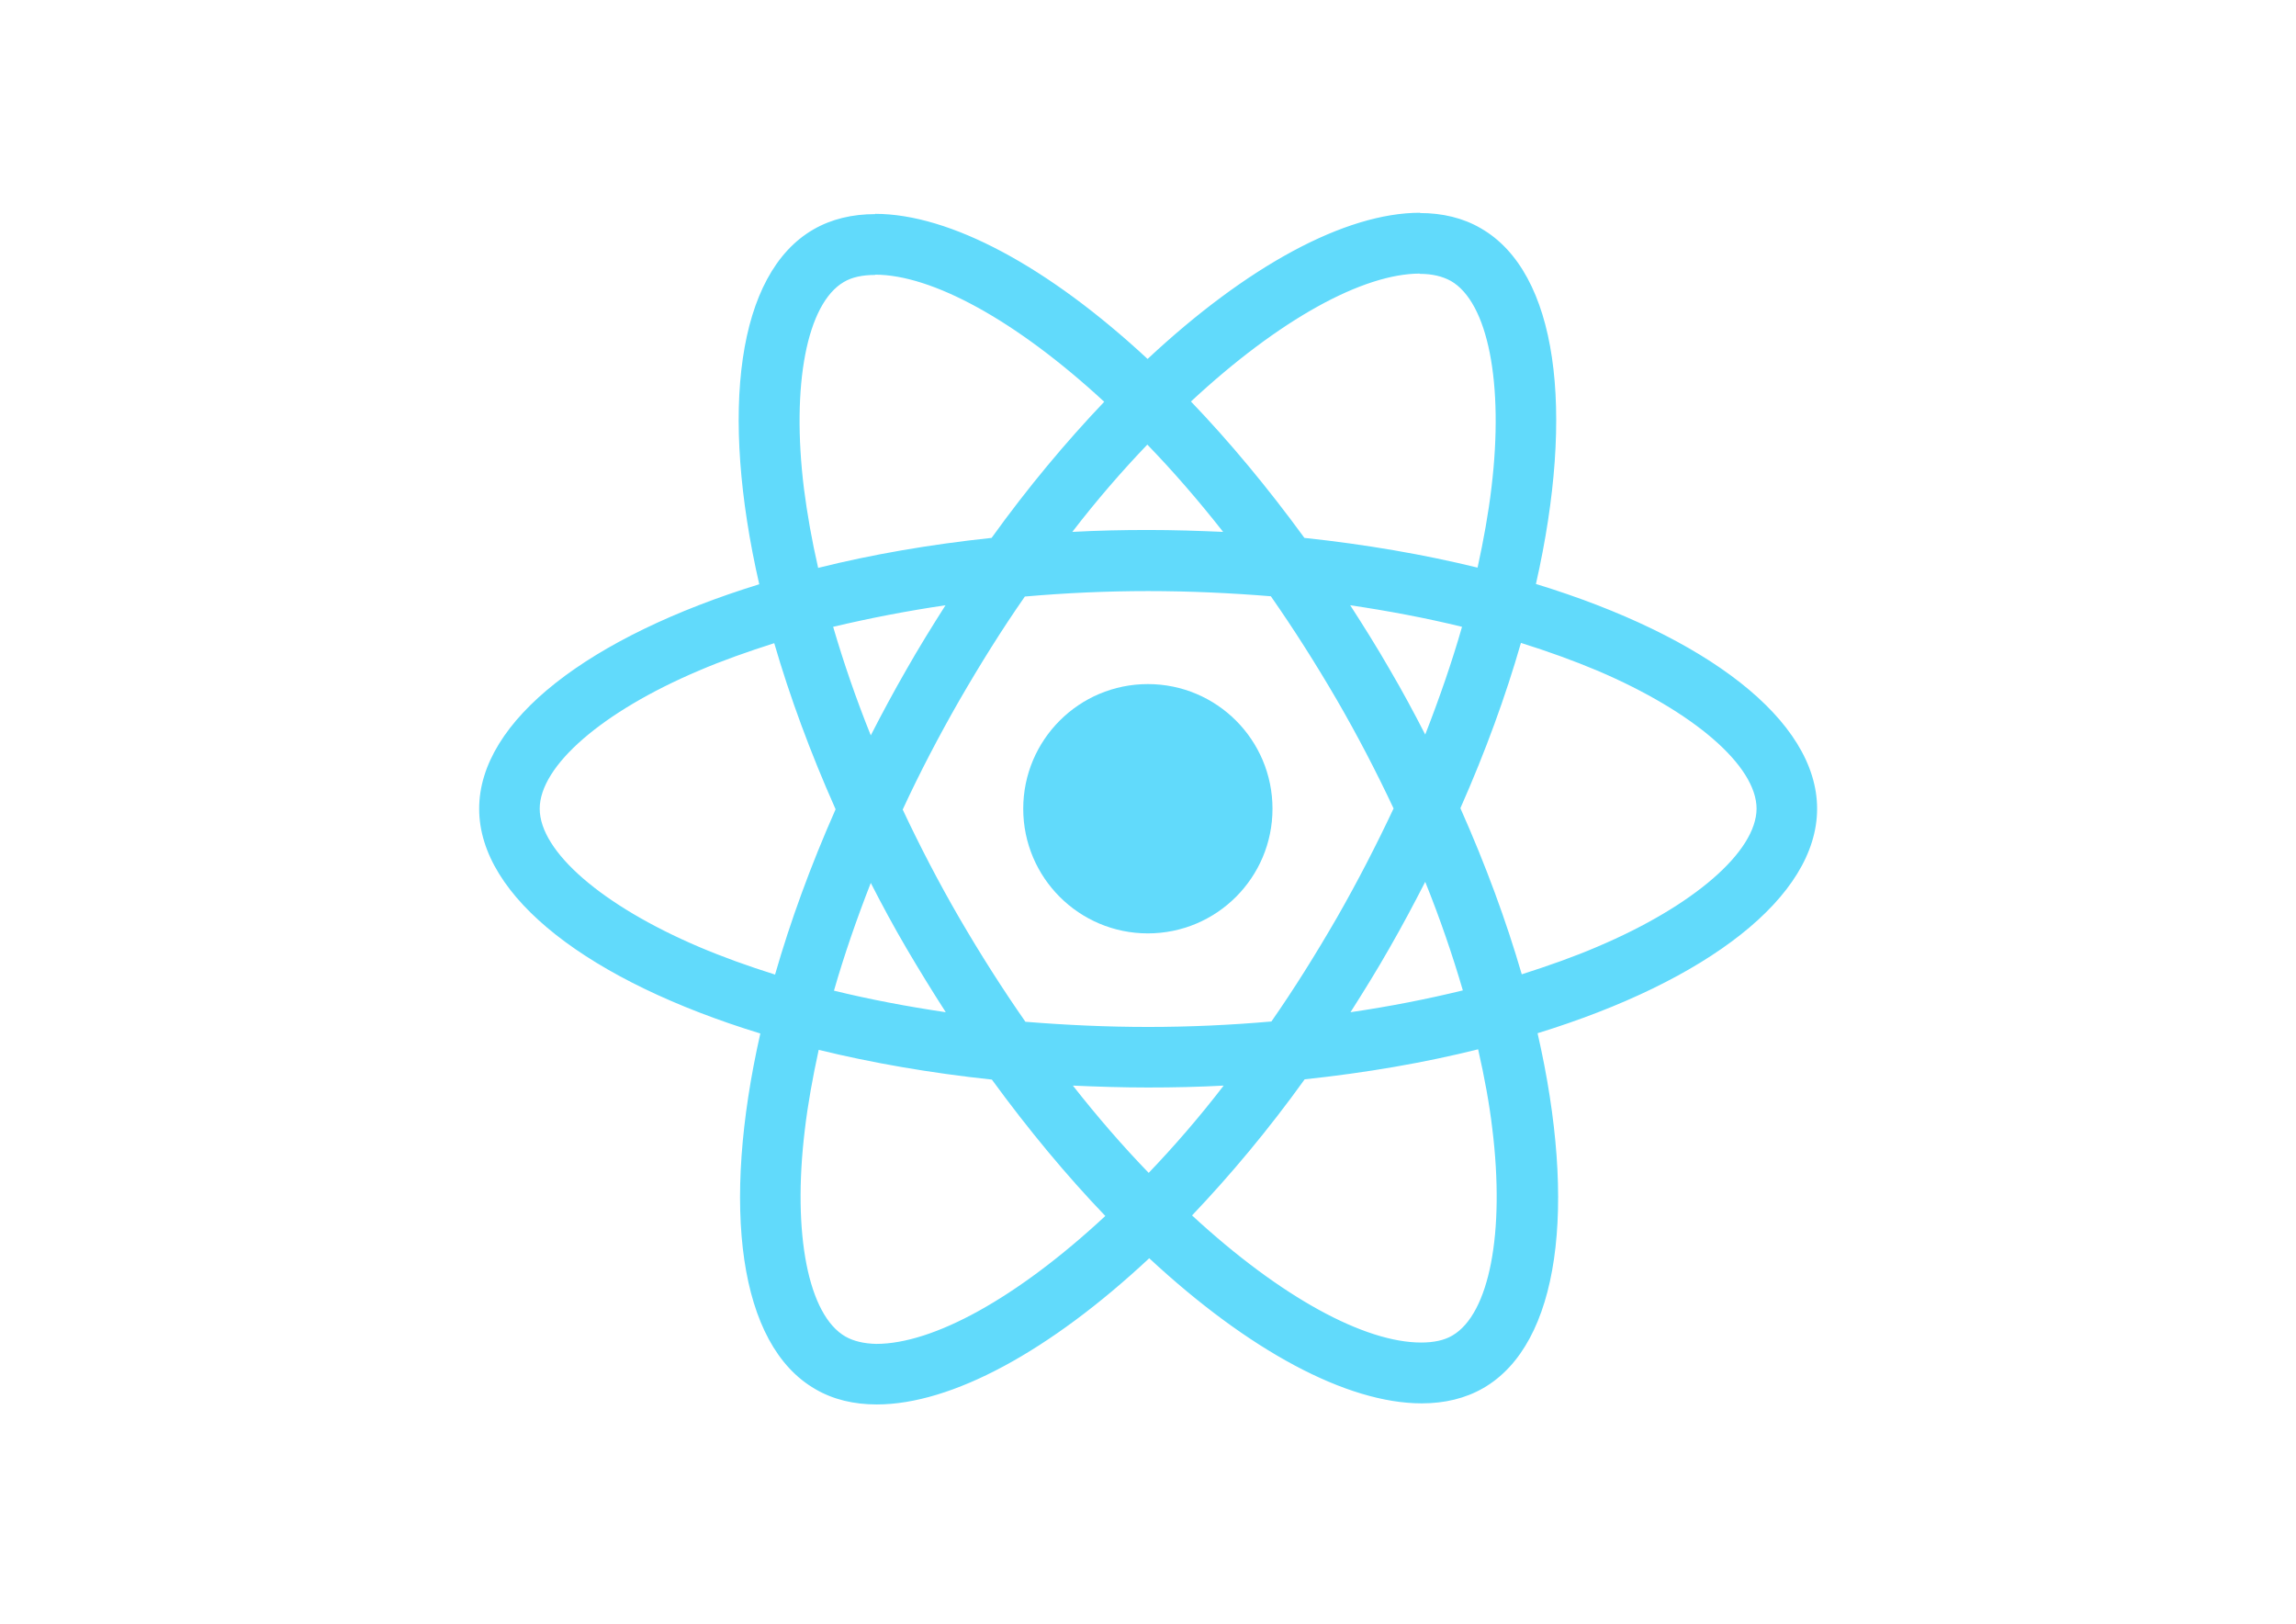
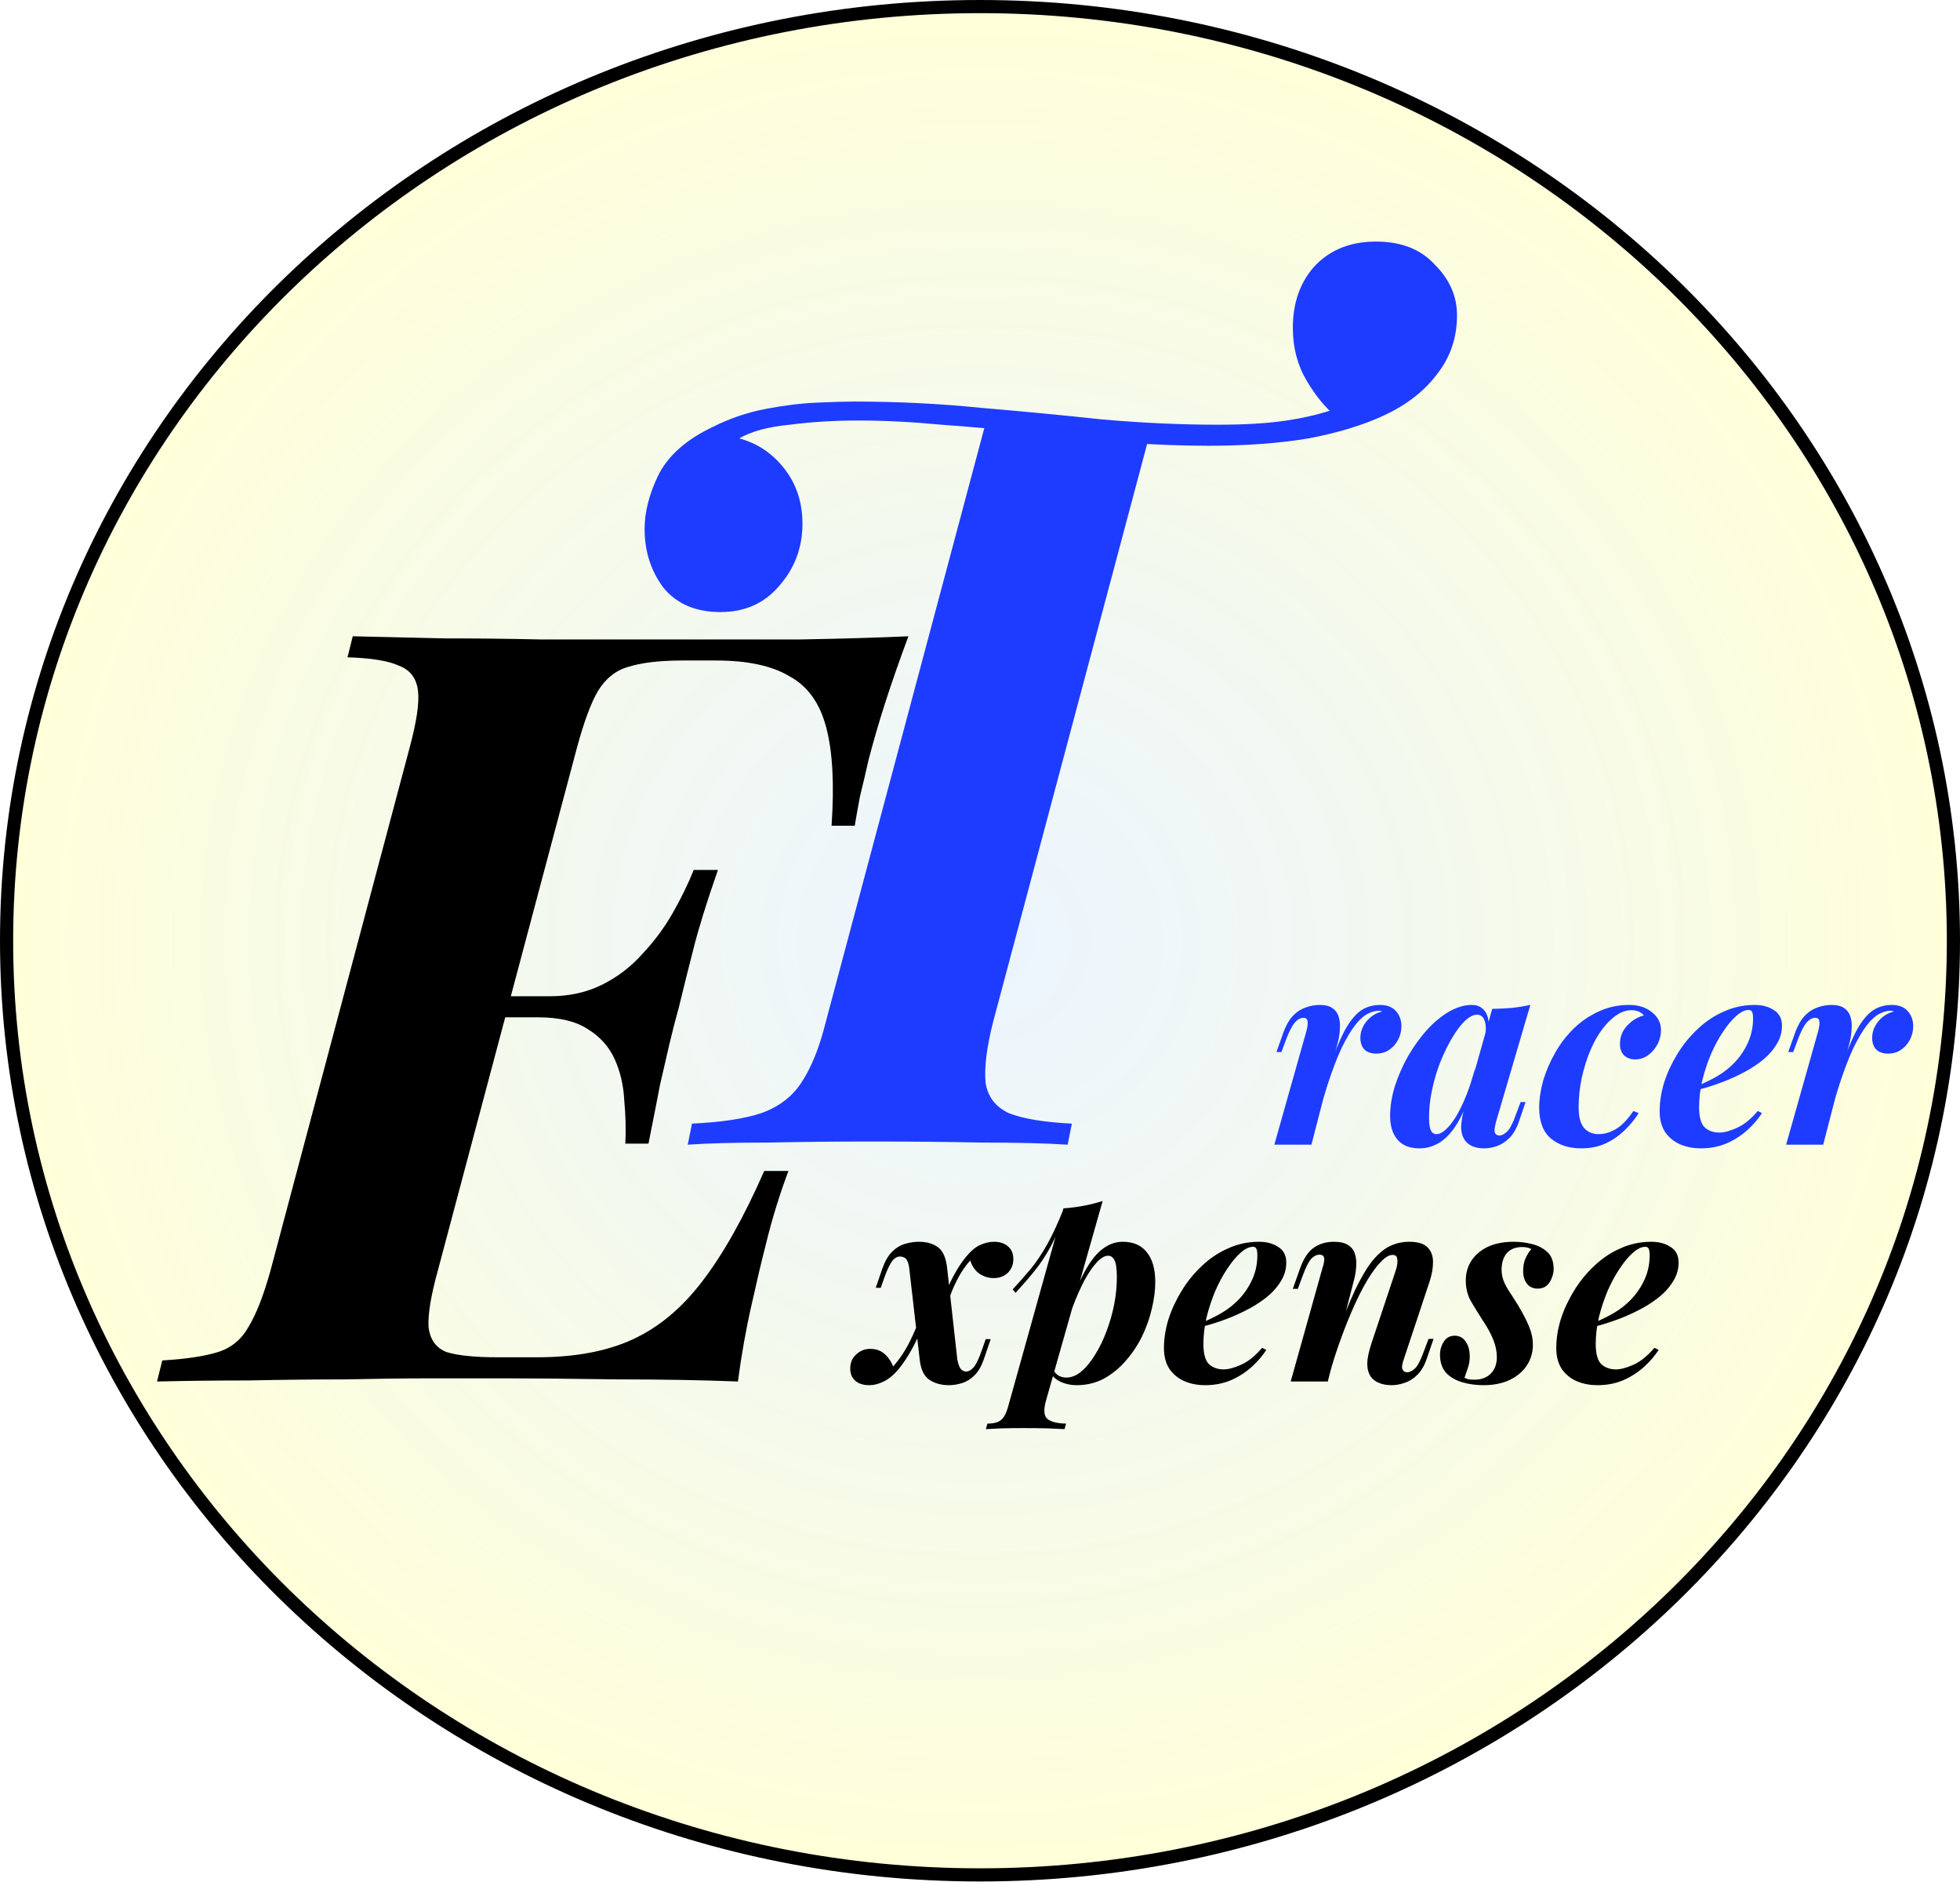
- <svg xmlns="http://www.w3.org/2000/svg" viewBox="0 0 841.9 595.3">
-   <g fill="#61DAFB">
-     <path d="M666.3 296.5c0-32.5-40.7-63.3-103.1-82.4 14.4-63.6 8-114.2-20.2-130.4-6.5-3.8-14.1-5.6-22.4-5.6v22.3c4.6 0 8.3.9 11.4 2.6 13.6 7.8 19.5 37.5 14.9 75.7-1.1 9.4-2.9 19.3-5.1 29.4-19.6-4.8-41-8.5-63.5-10.9-13.5-18.5-27.5-35.3-41.6-50 32.6-30.3 63.2-46.9 84-46.9V78c-27.5 0-63.5 19.6-99.9 53.6-36.4-33.8-72.4-53.2-99.9-53.2v22.3c20.7 0 51.4 16.5 84 46.6-14 14.7-28 31.4-41.3 49.9-22.6 2.4-44 6.1-63.6 11-2.3-10-4-19.7-5.2-29-4.7-38.2 1.1-67.9 14.6-75.8 3-1.8 6.9-2.6 11.5-2.6V78.5c-8.4 0-16 1.8-22.6 5.6-28.1 16.2-34.4 66.7-19.9 130.1-62.2 19.2-102.7 49.9-102.7 82.3 0 32.5 40.7 63.3 103.1 82.4-14.4 63.6-8 114.2 20.2 130.4 6.5 3.8 14.1 5.6 22.5 5.6 27.5 0 63.5-19.6 99.9-53.6 36.4 33.8 72.4 53.2 99.9 53.2 8.4 0 16-1.8 22.6-5.6 28.1-16.2 34.4-66.7 19.9-130.1 62-19.1 102.5-49.9 102.5-82.3zm-130.2-66.7c-3.7 12.9-8.3 26.2-13.5 39.5-4.1-8-8.4-16-13.1-24-4.6-8-9.5-15.8-14.4-23.4 14.2 2.1 27.9 4.7 41 7.9zm-45.8 106.5c-7.8 13.5-15.8 26.3-24.1 38.2-14.9 1.3-30 2-45.2 2-15.1 0-30.2-.7-45-1.9-8.3-11.9-16.4-24.6-24.2-38-7.6-13.1-14.5-26.4-20.8-39.8 6.2-13.4 13.2-26.8 20.7-39.9 7.8-13.5 15.8-26.3 24.1-38.2 14.9-1.3 30-2 45.2-2 15.1 0 30.2.7 45 1.9 8.3 11.9 16.4 24.6 24.2 38 7.6 13.1 14.5 26.4 20.8 39.8-6.3 13.4-13.2 26.8-20.7 39.9zm32.3-13c5.4 13.4 10 26.8 13.8 39.8-13.1 3.2-26.9 5.9-41.2 8 4.9-7.7 9.8-15.6 14.4-23.7 4.6-8 8.9-16.1 13-24.1zM421.2 430c-9.3-9.6-18.6-20.3-27.8-32 9 .4 18.2.7 27.5.7 9.4 0 18.7-.2 27.8-.7-9 11.7-18.3 22.4-27.5 32zm-74.4-58.9c-14.2-2.1-27.9-4.7-41-7.9 3.7-12.9 8.3-26.2 13.5-39.5 4.1 8 8.4 16 13.1 24 4.7 8 9.5 15.8 14.4 23.4zM420.7 163c9.3 9.6 18.6 20.3 27.8 32-9-.4-18.2-.7-27.5-.7-9.4 0-18.7.2-27.8.7 9-11.7 18.3-22.4 27.5-32zm-74 58.9c-4.9 7.7-9.8 15.6-14.4 23.7-4.6 8-8.9 16-13 24-5.4-13.4-10-26.8-13.8-39.8 13.1-3.1 26.9-5.8 41.2-7.9zm-90.5 125.2c-35.4-15.1-58.3-34.9-58.3-50.6 0-15.7 22.9-35.6 58.3-50.6 8.6-3.7 18-7 27.7-10.1 5.7 19.6 13.2 40 22.5 60.9-9.2 20.8-16.6 41.1-22.2 60.6-9.9-3.1-19.3-6.5-28-10.2zM310 490c-13.6-7.8-19.5-37.5-14.9-75.7 1.1-9.4 2.9-19.3 5.1-29.4 19.6 4.8 41 8.5 63.5 10.9 13.5 18.5 27.5 35.3 41.6 50-32.6 30.3-63.2 46.9-84 46.9-4.5-.1-8.3-1-11.3-2.7zm237.2-76.2c4.7 38.2-1.1 67.9-14.6 75.8-3 1.8-6.9 2.6-11.5 2.6-20.7 0-51.4-16.5-84-46.6 14-14.7 28-31.4 41.3-49.9 22.6-2.4 44-6.1 63.6-11 2.3 10.1 4.1 19.8 5.2 29.1zm38.5-66.7c-8.6 3.7-18 7-27.7 10.1-5.7-19.6-13.2-40-22.5-60.9 9.2-20.8 16.6-41.1 22.2-60.6 9.9 3.1 19.3 6.5 28.1 10.2 35.4 15.1 58.3 34.9 58.3 50.6-.1 15.7-23 35.6-58.4 50.6zM320.8 78.4z" />
-     <circle cx="420.9" cy="296.5" r="45.7" />
-     <path d="M520.5 78.1z" />
-   </g>
+ <svg xmlns="http://www.w3.org/2000/svg" width="149" height="143" viewBox="0 0 149 143" fill="none">
+   <path d="M148.5 71.5C148.5 110.693 115.389 142.5 74.5 142.5C33.611 142.5 0.5 110.693 0.5 71.5C0.5 32.307 33.611 0.5 74.5 0.5C115.389 0.5 148.5 32.307 148.5 71.5Z" fill="url(#paint0_radial_2_83)" stroke="black" />
+   <path d="M33.377 77.32L33.777 75.72H49.617L49.217 77.32H33.377ZM41.777 75.72C43.27 75.72 44.604 75.427 45.777 74.84C46.95 74.253 47.964 73.48 48.817 72.52C49.724 71.56 50.497 70.52 51.137 69.4C51.777 68.28 52.31 67.187 52.737 66.12H54.577C53.724 68.573 53.11 70.547 52.737 72.04C52.364 73.48 51.99 74.973 51.617 76.52C51.35 77.48 51.11 78.413 50.897 79.32C50.684 80.227 50.444 81.267 50.177 82.44C49.964 83.56 49.67 85.053 49.297 86.92H47.537C47.59 85.853 47.564 84.76 47.457 83.64C47.404 82.52 47.164 81.48 46.737 80.52C46.31 79.56 45.617 78.787 44.657 78.2C43.75 77.613 42.497 77.32 40.897 77.32L41.777 75.72ZM63.217 62.76C63.43 59.613 63.297 57.133 62.817 55.32C62.337 53.453 61.404 52.147 60.017 51.4C58.684 50.6 56.817 50.2 54.417 50.2H51.937C50.177 50.2 48.79 50.36 47.777 50.68C46.817 50.947 46.044 51.56 45.457 52.52C44.924 53.427 44.39 54.867 43.857 56.84L33.297 96.52C32.764 98.44 32.524 99.88 32.577 100.84C32.684 101.8 33.137 102.44 33.937 102.76C34.79 103.027 36.097 103.16 37.857 103.16H40.817C43.697 103.16 46.124 102.707 48.097 101.8C50.07 100.893 51.83 99.427 53.377 97.4C54.977 95.32 56.55 92.52 58.097 89H59.937C59.67 89.693 59.377 90.547 59.057 91.56C58.737 92.573 58.444 93.64 58.177 94.76C57.91 95.773 57.564 97.24 57.137 99.16C56.71 101.027 56.364 102.973 56.097 105C53.377 104.893 50.337 104.84 46.977 104.84C43.617 104.787 40.604 104.76 37.937 104.76C36.604 104.76 34.897 104.76 32.817 104.76C30.79 104.76 28.577 104.787 26.177 104.84C23.777 104.84 21.35 104.867 18.897 104.92C16.444 104.92 14.124 104.947 11.937 105L12.337 103.4C14.15 103.293 15.564 103.08 16.577 102.76C17.59 102.44 18.364 101.8 18.897 100.84C19.484 99.88 20.044 98.44 20.577 96.52L31.137 56.84C31.67 54.867 31.884 53.427 31.777 52.52C31.67 51.56 31.19 50.92 30.337 50.6C29.537 50.227 28.23 50.013 26.417 49.96L26.817 48.36C29.004 48.413 31.324 48.467 33.777 48.52C36.23 48.52 38.657 48.547 41.057 48.6C43.457 48.6 45.67 48.6 47.697 48.6C49.777 48.6 51.484 48.6 52.817 48.6C55.217 48.6 57.91 48.6 60.897 48.6C63.937 48.547 66.657 48.467 69.057 48.36C68.364 50.227 67.777 51.907 67.297 53.4C66.817 54.893 66.39 56.36 66.017 57.8C65.804 58.76 65.59 59.667 65.377 60.52C65.217 61.373 65.084 62.12 64.977 62.76H63.217ZM72.775 103.32C72.842 103.667 72.928 103.907 73.035 104.04C73.142 104.173 73.282 104.24 73.455 104.24C73.642 104.24 73.828 104.133 74.015 103.92C74.215 103.693 74.435 103.227 74.675 102.52L74.935 101.78H75.315L74.815 103.24C74.628 103.8 74.388 104.227 74.095 104.52C73.802 104.813 73.482 105.013 73.135 105.12C72.788 105.227 72.455 105.28 72.135 105.28C71.548 105.28 71.048 105.14 70.635 104.86C70.235 104.58 69.995 104.067 69.915 103.32L69.115 96.34C69.062 95.993 68.975 95.767 68.855 95.66C68.735 95.553 68.588 95.5 68.415 95.5C68.295 95.5 68.175 95.54 68.055 95.62C67.935 95.687 67.808 95.84 67.675 96.08C67.542 96.307 67.388 96.66 67.215 97.14L66.955 97.88H66.575L67.075 96.42C67.275 95.86 67.522 95.433 67.815 95.14C68.108 94.847 68.435 94.647 68.795 94.54C69.155 94.433 69.502 94.38 69.835 94.38C70.462 94.38 70.962 94.527 71.335 94.82C71.708 95.1 71.935 95.66 72.015 96.5L72.775 103.32ZM73.755 95.8C73.422 96.173 73.128 96.593 72.875 97.06C72.622 97.527 72.408 98 72.235 98.48C72.062 98.947 71.915 99.373 71.795 99.76C71.795 99.76 71.728 99.76 71.595 99.76C71.462 99.747 71.395 99.74 71.395 99.74C71.448 99.567 71.522 99.327 71.615 99.02C71.722 98.713 71.855 98.367 72.015 97.98C72.175 97.58 72.368 97.18 72.595 96.78C72.822 96.367 73.082 95.973 73.375 95.6C73.748 95.133 74.115 94.813 74.475 94.64C74.848 94.467 75.215 94.38 75.575 94.38C76.002 94.38 76.348 94.493 76.615 94.72C76.895 94.947 77.035 95.273 77.035 95.7C77.035 96.113 76.895 96.46 76.615 96.74C76.335 97.007 75.975 97.14 75.535 97.14C75.162 97.14 74.808 97.033 74.475 96.82C74.155 96.607 73.915 96.267 73.755 95.8ZM67.895 103.86C68.402 103.287 68.835 102.633 69.195 101.9C69.555 101.167 69.828 100.5 70.015 99.9C70.015 99.9 70.075 99.907 70.195 99.92C70.328 99.933 70.395 99.94 70.395 99.94C70.288 100.313 70.142 100.74 69.955 101.22C69.768 101.687 69.535 102.167 69.255 102.66C68.988 103.14 68.675 103.607 68.315 104.06C67.928 104.513 67.548 104.827 67.175 105C66.802 105.187 66.442 105.28 66.095 105.28C65.628 105.28 65.268 105.167 65.015 104.94C64.762 104.713 64.635 104.407 64.635 104.02C64.635 103.567 64.788 103.207 65.095 102.94C65.388 102.66 65.742 102.52 66.155 102.52C66.595 102.52 66.955 102.647 67.235 102.9C67.528 103.153 67.748 103.473 67.895 103.86ZM84.244 95.44C83.977 95.44 83.684 95.613 83.364 95.96C83.057 96.293 82.744 96.753 82.424 97.34C82.117 97.927 81.824 98.593 81.544 99.34C81.264 100.087 81.03 100.867 80.844 101.68L81.204 99.64C81.63 98.387 82.057 97.373 82.484 96.6C82.91 95.827 83.357 95.267 83.824 94.92C84.304 94.56 84.81 94.38 85.344 94.38C86.157 94.38 86.77 94.647 87.184 95.18C87.61 95.7 87.824 96.46 87.824 97.46C87.824 98.073 87.737 98.74 87.564 99.46C87.404 100.167 87.157 100.867 86.824 101.56C86.49 102.24 86.077 102.86 85.584 103.42C85.104 103.98 84.55 104.433 83.924 104.78C83.297 105.113 82.604 105.28 81.844 105.28C81.417 105.28 81.024 105.2 80.664 105.04C80.317 104.88 80.064 104.667 79.904 104.4L80.044 104.08C80.177 104.307 80.324 104.467 80.484 104.56C80.657 104.653 80.85 104.7 81.064 104.7C81.464 104.7 81.85 104.54 82.224 104.22C82.597 103.9 82.944 103.473 83.264 102.94C83.597 102.407 83.884 101.813 84.124 101.16C84.377 100.493 84.57 99.813 84.704 99.12C84.837 98.413 84.904 97.74 84.904 97.1C84.904 96.447 84.844 96.007 84.724 95.78C84.604 95.553 84.444 95.44 84.244 95.44ZM80.844 91.84C81.404 91.8 81.924 91.733 82.404 91.64C82.897 91.547 83.37 91.427 83.824 91.28L79.504 106.5C79.317 107.193 79.364 107.647 79.644 107.86C79.924 108.073 80.39 108.187 81.044 108.2L80.924 108.62C80.617 108.607 80.177 108.587 79.604 108.56C79.03 108.547 78.417 108.54 77.764 108.54C77.23 108.54 76.697 108.547 76.164 108.56C75.63 108.587 75.224 108.607 74.944 108.62L75.064 108.2C75.544 108.2 75.89 108.107 76.104 107.92C76.317 107.747 76.49 107.427 76.624 106.96L80.844 91.84ZM76.984 98C77.464 97.48 77.917 96.967 78.344 96.46C78.77 95.94 79.184 95.327 79.584 94.62C79.984 93.913 80.397 93.027 80.824 91.96L80.884 92.28C80.604 93.2 80.27 94.013 79.884 94.72C79.51 95.413 79.097 96.04 78.644 96.6C78.19 97.16 77.71 97.713 77.204 98.26L76.984 98ZM91.044 100.66C91.591 100.447 92.111 100.207 92.604 99.94C93.097 99.673 93.517 99.38 93.864 99.06C94.384 98.593 94.797 98.053 95.104 97.44C95.424 96.813 95.584 96.14 95.584 95.42C95.584 95.153 95.557 94.98 95.504 94.9C95.451 94.807 95.371 94.76 95.264 94.76C94.971 94.76 94.65 94.913 94.304 95.22C93.971 95.513 93.637 95.913 93.304 96.42C92.971 96.913 92.664 97.48 92.384 98.12C92.117 98.76 91.897 99.427 91.724 100.12C91.564 100.813 91.484 101.487 91.484 102.14C91.484 102.887 91.624 103.4 91.904 103.68C92.197 103.947 92.57 104.08 93.024 104.08C93.384 104.08 93.831 103.96 94.364 103.72C94.897 103.48 95.424 103.053 95.944 102.44L96.264 102.6C95.984 103.04 95.617 103.467 95.164 103.88C94.71 104.293 94.184 104.633 93.584 104.9C92.984 105.153 92.331 105.28 91.624 105.28C91.024 105.28 90.484 105.173 90.004 104.96C89.537 104.747 89.164 104.433 88.884 104.02C88.617 103.593 88.484 103.073 88.484 102.46C88.484 101.753 88.597 101.027 88.824 100.28C89.064 99.533 89.397 98.813 89.824 98.12C90.251 97.413 90.764 96.78 91.364 96.22C91.964 95.647 92.63 95.2 93.364 94.88C94.097 94.547 94.877 94.38 95.704 94.38C96.29 94.38 96.784 94.513 97.184 94.78C97.584 95.033 97.784 95.427 97.784 95.96C97.784 96.48 97.637 96.967 97.344 97.42C97.064 97.873 96.684 98.287 96.204 98.66C95.724 99.033 95.184 99.367 94.584 99.66C93.997 99.953 93.391 100.207 92.764 100.42C92.15 100.633 91.57 100.8 91.024 100.92L91.044 100.66ZM100.939 105H98.119L100.539 96.36C100.605 96.173 100.645 96.007 100.659 95.86C100.685 95.7 100.672 95.58 100.619 95.5C100.565 95.407 100.465 95.36 100.319 95.36C100.079 95.36 99.859 95.473 99.659 95.7C99.472 95.913 99.266 96.327 99.039 96.94L98.659 97.96H98.279L98.819 96.44C99.085 95.68 99.432 95.147 99.859 94.84C100.299 94.533 100.812 94.38 101.399 94.38C101.879 94.38 102.245 94.467 102.499 94.64C102.752 94.8 102.919 95.02 102.999 95.3C103.092 95.58 103.125 95.887 103.099 96.22C103.085 96.54 103.039 96.86 102.959 97.18L100.939 105ZM101.579 101.62C102.099 100.167 102.579 98.973 103.019 98.04C103.472 97.093 103.912 96.353 104.339 95.82C104.779 95.287 105.225 94.913 105.679 94.7C106.132 94.487 106.619 94.38 107.139 94.38C107.779 94.38 108.239 94.52 108.519 94.8C108.799 95.08 108.939 95.453 108.939 95.92C108.939 96.373 108.852 96.867 108.679 97.4L106.719 103.3C106.585 103.673 106.552 103.933 106.619 104.08C106.685 104.227 106.805 104.3 106.979 104.3C107.152 104.3 107.345 104.207 107.559 104.02C107.772 103.82 107.999 103.387 108.239 102.72L108.599 101.76H108.979L108.479 103.22C108.292 103.78 108.045 104.207 107.739 104.5C107.445 104.793 107.125 104.993 106.779 105.1C106.445 105.22 106.119 105.28 105.799 105.28C105.412 105.28 105.085 105.22 104.819 105.1C104.552 104.993 104.345 104.833 104.199 104.62C104.025 104.353 103.939 104.02 103.939 103.62C103.952 103.207 104.059 102.7 104.259 102.1L106.059 96.7C106.139 96.487 106.192 96.28 106.219 96.08C106.245 95.88 106.239 95.713 106.199 95.58C106.159 95.447 106.045 95.38 105.859 95.38C105.605 95.38 105.319 95.547 104.999 95.88C104.679 96.2 104.339 96.653 103.979 97.24C103.632 97.813 103.285 98.487 102.939 99.26C102.592 100.033 102.259 100.86 101.939 101.74C101.619 102.607 101.332 103.5 101.079 104.42L101.579 101.62ZM111.33 104.72C111.436 104.773 111.55 104.813 111.67 104.84C111.79 104.853 111.936 104.86 112.11 104.86C112.603 104.86 113.003 104.713 113.31 104.42C113.63 104.113 113.79 103.687 113.79 103.14C113.79 102.7 113.696 102.253 113.51 101.8C113.323 101.333 113.043 100.827 112.67 100.28C112.363 99.8 112.076 99.333 111.81 98.88C111.556 98.427 111.43 97.907 111.43 97.32C111.43 96.747 111.576 96.24 111.87 95.8C112.163 95.36 112.576 95.013 113.11 94.76C113.656 94.507 114.31 94.38 115.07 94.38C115.563 94.38 116.036 94.44 116.49 94.56C116.956 94.68 117.343 94.887 117.65 95.18C117.956 95.473 118.11 95.9 118.11 96.46C118.11 96.66 118.063 96.88 117.97 97.12C117.89 97.36 117.756 97.56 117.57 97.72C117.396 97.867 117.17 97.94 116.89 97.94C116.556 97.94 116.29 97.82 116.09 97.58C115.89 97.327 115.79 97 115.79 96.6C115.79 96.24 115.85 95.92 115.97 95.64C116.103 95.347 116.25 95.113 116.41 94.94C116.236 94.833 116.003 94.78 115.71 94.78C115.23 94.78 114.85 94.927 114.57 95.22C114.303 95.513 114.163 95.933 114.15 96.48C114.15 96.787 114.203 97.08 114.31 97.36C114.416 97.627 114.563 97.9 114.75 98.18C114.936 98.46 115.136 98.773 115.35 99.12C115.75 99.773 116.043 100.333 116.23 100.8C116.43 101.267 116.53 101.74 116.53 102.22C116.53 102.793 116.376 103.313 116.07 103.78C115.776 104.233 115.343 104.6 114.77 104.88C114.21 105.147 113.543 105.28 112.77 105.28C112.21 105.28 111.676 105.207 111.17 105.06C110.663 104.913 110.25 104.673 109.93 104.34C109.623 103.993 109.47 103.533 109.47 102.96C109.47 102.587 109.57 102.253 109.77 101.96C109.956 101.667 110.23 101.52 110.59 101.52C110.95 101.52 111.23 101.673 111.43 101.98C111.63 102.273 111.73 102.64 111.73 103.08C111.73 103.427 111.676 103.74 111.57 104.02C111.476 104.3 111.396 104.533 111.33 104.72ZM120.868 100.66C121.415 100.447 121.935 100.207 122.428 99.94C122.921 99.673 123.341 99.38 123.688 99.06C124.208 98.593 124.621 98.053 124.928 97.44C125.248 96.813 125.408 96.14 125.408 95.42C125.408 95.153 125.381 94.98 125.328 94.9C125.275 94.807 125.195 94.76 125.088 94.76C124.795 94.76 124.475 94.913 124.128 95.22C123.795 95.513 123.461 95.913 123.128 96.42C122.795 96.913 122.488 97.48 122.208 98.12C121.941 98.76 121.721 99.427 121.548 100.12C121.388 100.813 121.308 101.487 121.308 102.14C121.308 102.887 121.448 103.4 121.728 103.68C122.021 103.947 122.395 104.08 122.848 104.08C123.208 104.08 123.655 103.96 124.188 103.72C124.721 103.48 125.248 103.053 125.768 102.44L126.088 102.6C125.808 103.04 125.441 103.467 124.988 103.88C124.535 104.293 124.008 104.633 123.408 104.9C122.808 105.153 122.155 105.28 121.448 105.28C120.848 105.28 120.308 105.173 119.828 104.96C119.361 104.747 118.988 104.433 118.708 104.02C118.441 103.593 118.308 103.073 118.308 102.46C118.308 101.753 118.421 101.027 118.648 100.28C118.888 99.533 119.221 98.813 119.648 98.12C120.075 97.413 120.588 96.78 121.188 96.22C121.788 95.647 122.455 95.2 123.188 94.88C123.921 94.547 124.701 94.38 125.528 94.38C126.115 94.38 126.608 94.513 127.008 94.78C127.408 95.033 127.608 95.427 127.608 95.96C127.608 96.48 127.461 96.967 127.168 97.42C126.888 97.873 126.508 98.287 126.028 98.66C125.548 99.033 125.008 99.367 124.408 99.66C123.821 99.953 123.215 100.207 122.588 100.42C121.975 100.633 121.395 100.8 120.848 100.92L120.868 100.66Z" fill="black" />
+   <path d="M104.603 18.36C106.523 18.36 108.016 18.947 109.083 20.12C110.203 21.24 110.763 22.52 110.763 23.96C110.763 25.667 110.256 27.16 109.243 28.44C108.283 29.72 106.95 30.76 105.243 31.56C103.643 32.307 101.723 32.893 99.483 33.32C97.243 33.693 94.71 33.88 91.883 33.88C89.91 33.88 87.776 33.8 85.483 33.64C83.243 33.427 80.923 33.187 78.523 32.92C76.176 32.653 73.856 32.44 71.563 32.28C69.323 32.067 67.216 31.96 65.243 31.96C63.43 31.96 61.696 32.067 60.043 32.28C58.39 32.44 57.11 32.787 56.203 33.32C57.59 33.693 58.736 34.467 59.643 35.64C60.55 36.813 61.003 38.2 61.003 39.8C61.003 41.613 60.416 43.187 59.243 44.52C58.123 45.853 56.63 46.52 54.763 46.52C52.896 46.52 51.456 45.907 50.443 44.68C49.483 43.4 49.003 41.907 49.003 40.2C49.003 38.92 49.35 37.56 50.043 36.12C50.79 34.627 52.176 33.4 54.203 32.44C55.483 31.8 56.816 31.347 58.203 31.08C59.59 30.813 60.896 30.653 62.123 30.6C63.35 30.547 64.283 30.52 64.923 30.52C68.23 30.52 71.456 30.68 74.603 31C77.75 31.267 80.816 31.56 83.803 31.88C86.843 32.147 89.776 32.28 92.603 32.28C94.683 32.28 96.416 32.173 97.803 31.96C99.243 31.747 100.55 31.427 101.723 31L101.563 31.64C100.763 31 100.016 30.093 99.323 28.92C98.63 27.747 98.283 26.413 98.283 24.92C98.283 23 98.843 21.427 99.963 20.2C101.136 18.973 102.683 18.36 104.603 18.36ZM75.003 31.88C75.003 31.88 75.403 31.933 76.203 32.04C77.056 32.093 78.096 32.173 79.323 32.28C80.55 32.387 81.776 32.493 83.003 32.6C84.23 32.707 85.27 32.813 86.123 32.92C86.976 32.973 87.403 33 87.403 33L75.483 77.72C75.003 79.64 74.816 81.16 74.923 82.28C75.083 83.347 75.67 84.12 76.683 84.6C77.75 85.027 79.35 85.293 81.483 85.4L81.163 87C79.51 86.893 77.35 86.84 74.683 86.84C72.016 86.787 69.243 86.76 66.363 86.76C63.59 86.76 60.923 86.787 58.363 86.84C55.856 86.84 53.83 86.893 52.283 87L52.603 85.4C54.843 85.293 56.603 85.027 57.883 84.6C59.216 84.12 60.23 83.347 60.923 82.28C61.67 81.16 62.283 79.64 62.763 77.72L75.003 31.88ZM99.696 87H96.876L99.316 78.36C99.409 78 99.436 77.747 99.396 77.6C99.37 77.44 99.269 77.36 99.096 77.36C98.856 77.36 98.636 77.48 98.436 77.72C98.236 77.947 98.023 78.353 97.796 78.94L97.416 79.96H97.036L97.576 78.44C97.776 77.907 98.016 77.493 98.296 77.2C98.576 76.907 98.889 76.7 99.236 76.58C99.596 76.447 99.963 76.38 100.336 76.38C100.763 76.38 101.09 76.467 101.316 76.64C101.543 76.8 101.696 77.02 101.776 77.3C101.856 77.58 101.883 77.887 101.856 78.22C101.843 78.54 101.796 78.86 101.716 79.18L99.696 87ZM104.816 76.82C104.55 76.82 104.263 76.9 103.956 77.06C103.65 77.22 103.336 77.507 103.016 77.92C102.696 78.333 102.356 78.907 101.996 79.64C101.65 80.373 101.29 81.313 100.916 82.46C100.556 83.593 100.183 84.967 99.796 86.58L100.236 83.88C100.663 82.413 101.05 81.2 101.396 80.24C101.743 79.28 102.09 78.52 102.436 77.96C102.796 77.387 103.17 76.98 103.556 76.74C103.956 76.5 104.41 76.38 104.916 76.38C105.436 76.38 105.836 76.533 106.116 76.84C106.396 77.147 106.536 77.533 106.536 78C106.536 78.373 106.45 78.72 106.276 79.04C106.116 79.347 105.89 79.6 105.596 79.8C105.316 79.987 104.996 80.08 104.636 80.08C104.25 80.08 103.95 79.98 103.736 79.78C103.523 79.567 103.416 79.267 103.416 78.88C103.416 78.56 103.49 78.267 103.636 78C103.783 77.72 103.983 77.48 104.236 77.28C104.49 77.08 104.77 76.947 105.076 76.88C105.036 76.867 104.996 76.853 104.956 76.84C104.916 76.827 104.87 76.82 104.816 76.82ZM109.197 86.2C109.411 86.2 109.644 86.087 109.897 85.86C110.151 85.633 110.411 85.307 110.677 84.88C110.944 84.44 111.204 83.907 111.457 83.28C111.711 82.653 111.944 81.927 112.157 81.1L111.717 83.28C111.384 84.267 111.017 85.053 110.617 85.64C110.217 86.227 109.791 86.647 109.337 86.9C108.884 87.153 108.411 87.28 107.917 87.28C107.171 87.28 106.611 87.06 106.237 86.62C105.864 86.18 105.677 85.58 105.677 84.82C105.677 84.1 105.797 83.347 106.037 82.56C106.291 81.773 106.624 81.013 107.037 80.28C107.464 79.547 107.937 78.887 108.457 78.3C108.991 77.713 109.551 77.247 110.137 76.9C110.737 76.553 111.324 76.38 111.897 76.38C112.337 76.38 112.677 76.553 112.917 76.9C113.157 77.247 113.231 77.787 113.137 78.52L112.917 78.64C112.984 78.16 112.957 77.787 112.837 77.52C112.731 77.253 112.544 77.12 112.277 77.12C112.011 77.12 111.711 77.273 111.377 77.58C111.057 77.887 110.737 78.307 110.417 78.84C110.097 79.373 109.797 79.98 109.517 80.66C109.251 81.327 109.037 82.033 108.877 82.78C108.717 83.513 108.637 84.24 108.637 84.96C108.637 85.413 108.684 85.733 108.777 85.92C108.871 86.107 109.011 86.2 109.197 86.2ZM113.437 76.68C114.011 76.667 114.531 76.64 114.997 76.6C115.464 76.547 115.911 76.473 116.337 76.38L113.717 85.3C113.677 85.473 113.644 85.64 113.617 85.8C113.604 85.947 113.624 86.067 113.677 86.16C113.744 86.253 113.851 86.3 113.997 86.3C114.171 86.3 114.364 86.2 114.577 86C114.791 85.787 115.011 85.36 115.237 84.72L115.597 83.76H115.977L115.477 85.22C115.291 85.767 115.051 86.187 114.757 86.48C114.464 86.773 114.151 86.98 113.817 87.1C113.484 87.22 113.157 87.28 112.837 87.28C112.144 87.28 111.651 87.073 111.357 86.66C111.157 86.367 111.064 86.007 111.077 85.58C111.104 85.14 111.197 84.64 111.357 84.08L113.437 76.68ZM124.01 76.78C123.516 76.78 123.03 76.993 122.55 77.42C122.07 77.833 121.636 78.393 121.25 79.1C120.876 79.807 120.576 80.6 120.35 81.48C120.123 82.36 120.01 83.267 120.01 84.2C120.01 84.907 120.15 85.42 120.43 85.74C120.71 86.047 121.076 86.2 121.53 86.2C121.956 86.2 122.39 86.073 122.83 85.82C123.27 85.567 123.716 85.107 124.17 84.44L124.57 84.6C124.303 85.04 123.956 85.467 123.53 85.88C123.116 86.293 122.63 86.633 122.07 86.9C121.523 87.153 120.903 87.28 120.21 87.28C119.276 87.28 118.51 87.033 117.91 86.54C117.31 86.033 117.01 85.253 117.01 84.2C117.01 83.547 117.11 82.86 117.31 82.14C117.523 81.42 117.823 80.72 118.21 80.04C118.596 79.347 119.07 78.727 119.63 78.18C120.19 77.633 120.823 77.2 121.53 76.88C122.236 76.547 123.003 76.38 123.83 76.38C124.563 76.38 125.15 76.567 125.59 76.94C126.043 77.3 126.27 77.753 126.27 78.3C126.27 78.66 126.183 79.013 126.01 79.36C125.836 79.693 125.596 79.973 125.29 80.2C124.996 80.413 124.663 80.52 124.29 80.52C123.97 80.52 123.696 80.42 123.47 80.22C123.256 80.007 123.15 79.72 123.15 79.36C123.15 78.813 123.33 78.347 123.69 77.96C124.063 77.56 124.49 77.3 124.97 77.18C124.863 77.047 124.73 76.947 124.57 76.88C124.423 76.813 124.236 76.78 124.01 76.78ZM128.727 82.66C129.274 82.447 129.794 82.207 130.287 81.94C130.781 81.673 131.201 81.38 131.547 81.06C132.067 80.593 132.481 80.053 132.787 79.44C133.107 78.813 133.267 78.14 133.267 77.42C133.267 77.153 133.241 76.98 133.187 76.9C133.134 76.807 133.054 76.76 132.947 76.76C132.654 76.76 132.334 76.913 131.987 77.22C131.654 77.513 131.321 77.913 130.987 78.42C130.654 78.913 130.347 79.48 130.067 80.12C129.801 80.76 129.581 81.427 129.407 82.12C129.247 82.813 129.167 83.487 129.167 84.14C129.167 84.887 129.307 85.4 129.587 85.68C129.881 85.947 130.254 86.08 130.707 86.08C131.067 86.08 131.514 85.96 132.047 85.72C132.581 85.48 133.107 85.053 133.627 84.44L133.947 84.6C133.667 85.04 133.301 85.467 132.847 85.88C132.394 86.293 131.867 86.633 131.267 86.9C130.667 87.153 130.014 87.28 129.307 87.28C128.707 87.28 128.167 87.173 127.687 86.96C127.221 86.747 126.847 86.433 126.567 86.02C126.301 85.593 126.167 85.073 126.167 84.46C126.167 83.753 126.281 83.027 126.507 82.28C126.747 81.533 127.081 80.813 127.507 80.12C127.934 79.413 128.447 78.78 129.047 78.22C129.647 77.647 130.314 77.2 131.047 76.88C131.781 76.547 132.561 76.38 133.387 76.38C133.974 76.38 134.467 76.513 134.867 76.78C135.267 77.033 135.467 77.427 135.467 77.96C135.467 78.48 135.321 78.967 135.027 79.42C134.747 79.873 134.367 80.287 133.887 80.66C133.407 81.033 132.867 81.367 132.267 81.66C131.681 81.953 131.074 82.207 130.447 82.42C129.834 82.633 129.254 82.8 128.707 82.92L128.727 82.66ZM138.602 87H135.782L138.222 78.36C138.316 78 138.342 77.747 138.302 77.6C138.276 77.44 138.176 77.36 138.002 77.36C137.762 77.36 137.542 77.48 137.342 77.72C137.142 77.947 136.929 78.353 136.702 78.94L136.322 79.96H135.942L136.482 78.44C136.682 77.907 136.922 77.493 137.202 77.2C137.482 76.907 137.796 76.7 138.142 76.58C138.502 76.447 138.869 76.38 139.242 76.38C139.669 76.38 139.996 76.467 140.222 76.64C140.449 76.8 140.602 77.02 140.682 77.3C140.762 77.58 140.789 77.887 140.762 78.22C140.749 78.54 140.702 78.86 140.622 79.18L138.602 87ZM143.722 76.82C143.456 76.82 143.169 76.9 142.862 77.06C142.556 77.22 142.242 77.507 141.922 77.92C141.602 78.333 141.262 78.907 140.902 79.64C140.556 80.373 140.196 81.313 139.822 82.46C139.462 83.593 139.089 84.967 138.702 86.58L139.142 83.88C139.569 82.413 139.956 81.2 140.302 80.24C140.649 79.28 140.996 78.52 141.342 77.96C141.702 77.387 142.076 76.98 142.462 76.74C142.862 76.5 143.316 76.38 143.822 76.38C144.342 76.38 144.742 76.533 145.022 76.84C145.302 77.147 145.442 77.533 145.442 78C145.442 78.373 145.356 78.72 145.182 79.04C145.022 79.347 144.796 79.6 144.502 79.8C144.222 79.987 143.902 80.08 143.542 80.08C143.156 80.08 142.856 79.98 142.642 79.78C142.429 79.567 142.322 79.267 142.322 78.88C142.322 78.56 142.396 78.267 142.542 78C142.689 77.72 142.889 77.48 143.142 77.28C143.396 77.08 143.676 76.947 143.982 76.88C143.942 76.867 143.902 76.853 143.862 76.84C143.822 76.827 143.776 76.82 143.722 76.82Z" fill="#1E3CFF" />
+   <defs>
+     <radialGradient id="paint0_radial_2_83" cx="0" cy="0" r="1" gradientUnits="userSpaceOnUse" gradientTransform="translate(74.5 71.5) rotate(90) scale(71.5 74.5)">
+       <stop stop-color="#D6E9FF" stop-opacity="0.47" />
+       <stop offset="1" stop-color="#FFFFB8" stop-opacity="0.54" />
+     </radialGradient>
+   </defs>
</svg>
